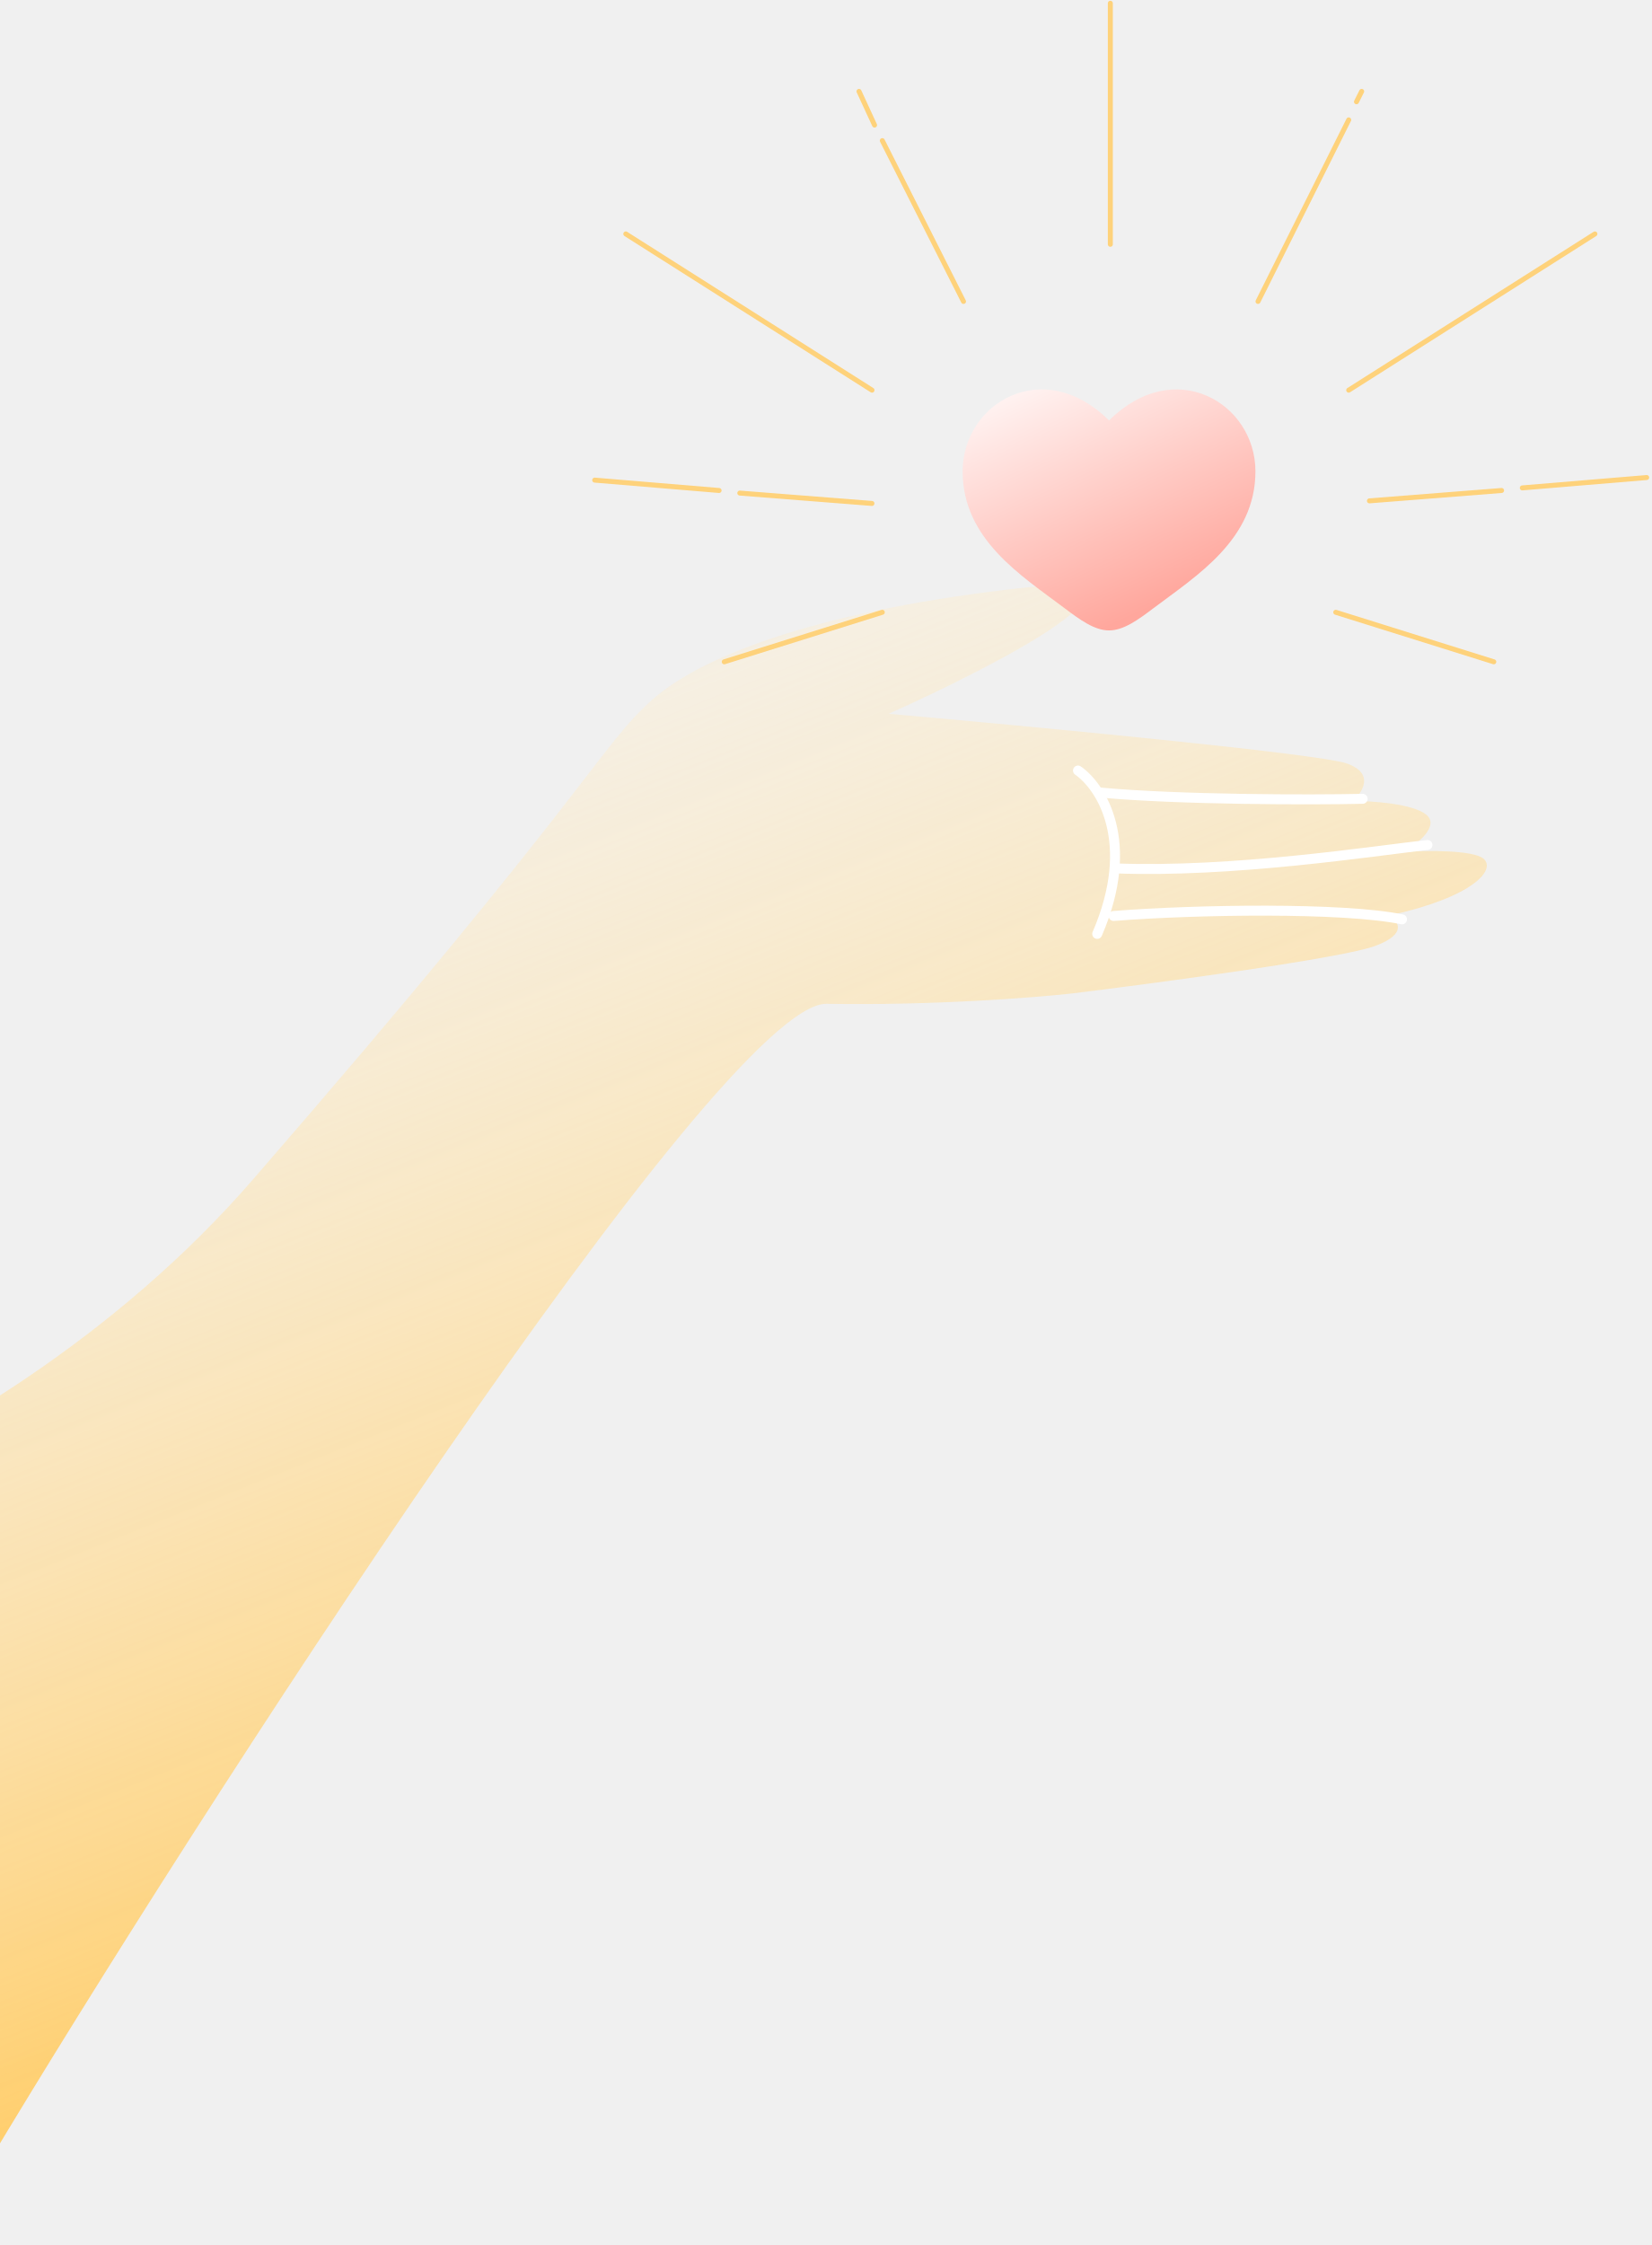
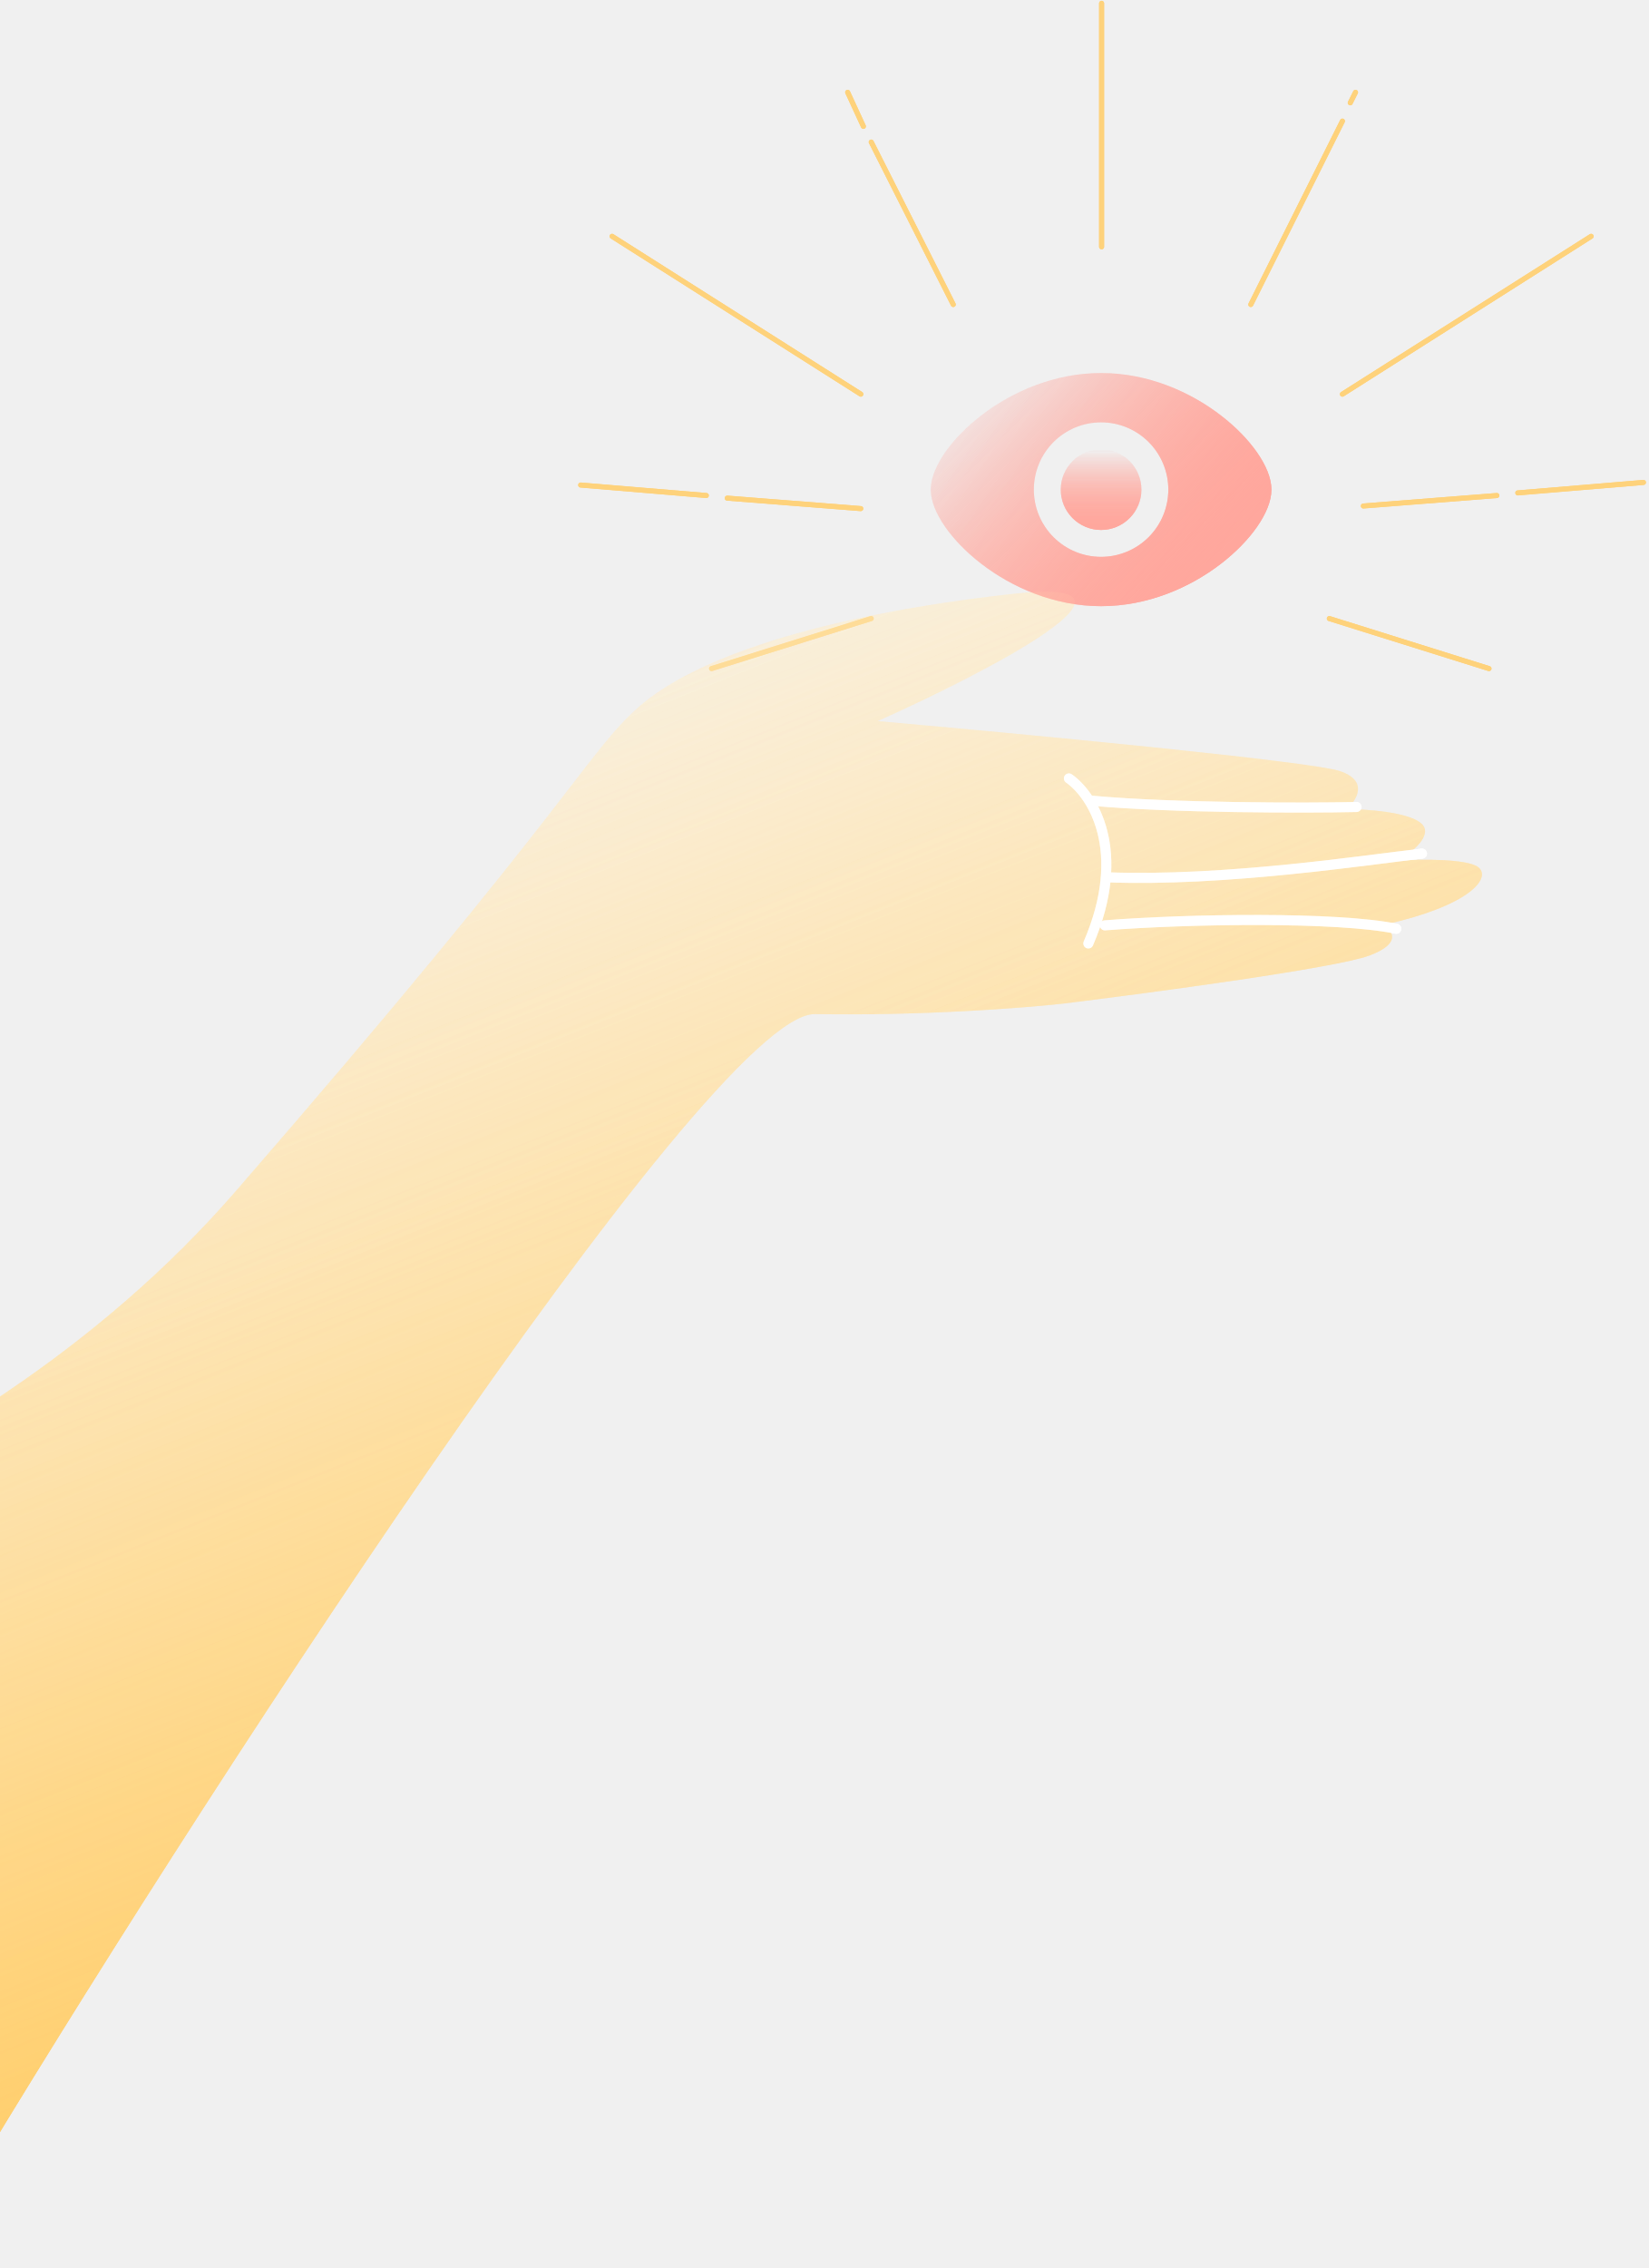
- <svg xmlns="http://www.w3.org/2000/svg" width="663" height="901" viewBox="0 0 663 901" fill="none">
-   <path d="M549.711 201.011L602.755 196.85" stroke="#FED27B" stroke-width="2" stroke-linecap="round" />
-   <path d="M101.508 473.411C-6.727 598.047 -178.641 644.4 -251.068 651.996L-219.138 855.518L-5 868.5C77.764 730.362 289.404 402.123 331.843 402.861C374.281 403.599 415.177 400.401 430.321 398.71C465.427 394.401 538.938 384.546 552.133 379.599C565.328 374.653 561.156 369.452 557.421 367.47C591.695 360.038 600.728 348.862 595.429 344.557C591.191 341.113 572.491 341.308 563.671 341.835C568.845 338.798 577.884 331.593 572.655 327.072C567.426 322.55 550.713 321.44 543.01 321.45C546.935 318.095 551.958 310.39 540.651 306.412C529.343 302.433 413.323 291.462 356.727 286.473C400.879 266.706 473.433 228.922 410.432 235.93C331.681 244.69 283.047 262.079 261.846 280.814C240.645 299.549 236.802 317.615 101.508 473.411Z" fill="url(#paint0_linear_1_130)" />
-   <path d="M546.984 320.593C526.514 321.066 473.085 320.991 441.812 318.09" stroke="white" stroke-width="4" stroke-linecap="round" />
-   <path d="M432.721 309.244C441.948 315.672 456.408 337.784 440.439 374.805" stroke="white" stroke-width="4" stroke-linecap="round" />
-   <path d="M573.001 339.112C551.712 341.493 494.526 350.356 447.611 348.512M562.789 368.963C539.255 364.095 479.988 365.004 447.011 367.61" stroke="white" stroke-width="4" stroke-linecap="round" />
-   <path d="M386.418 189.168C386.418 216.493 410.041 231.051 427.33 244.087C433.43 248.683 439.306 253.015 445.183 253.015C451.059 253.015 456.936 248.689 463.036 244.081C480.33 231.057 503.948 216.493 503.948 189.174C503.948 161.849 471.627 142.47 445.183 168.744C418.739 142.464 386.418 161.844 386.418 189.168Z" fill="url(#paint1_linear_1_130)" />
-   <path d="M445.703 98.043L445.703 1.315" stroke="#FED27B" stroke-width="2" stroke-linecap="round" />
-   <path d="M541.391 156.585L640.221 93.882" stroke="#FED27B" stroke-width="2" stroke-linecap="round" />
-   <path d="M504.988 120.974L541.391 48.118" stroke="#FED27B" stroke-width="2" stroke-linecap="round" />
-   <path d="M536.191 245.734L599.627 265.607" stroke="#FED27B" stroke-width="2" stroke-linecap="round" />
-   <path d="M350.035 156.585L251.205 93.882" stroke="#FED27B" stroke-width="2" stroke-linecap="round" />
-   <path d="M386.762 120.974L354.174 56.438" stroke="#FED27B" stroke-width="2" stroke-linecap="round" />
-   <path d="M351.055 50.198L344.814 36.677" stroke="#FED27B" stroke-width="2" stroke-linecap="round" />
-   <path d="M544.512 40.838L546.592 36.678" stroke="#FED27B" stroke-width="2" stroke-linecap="round" />
-   <path d="M288.648 196.851L238.724 192.69" stroke="#FED27B" stroke-width="2" stroke-linecap="round" />
-   <path d="M350.012 202.051L296.967 197.89" stroke="#FED27B" stroke-width="2" stroke-linecap="round" />
-   <path d="M354.164 245.734L290.729 265.607" stroke="#FED27B" stroke-width="2" stroke-linecap="round" />
-   <path d="M611.074 195.811L660.998 191.65" stroke="#FED27B" stroke-width="2" stroke-linecap="round" />
+ <svg xmlns="http://www.w3.org/2000/svg" width="655" height="901" viewBox="0 0 655 901" fill="none">
+   <path d="M541.711 201.011L594.755 196.85" stroke="#FED27B" stroke-width="2" stroke-linecap="round" />
+   <path d="M437.703 98.043L437.703 1.315" stroke="#FED27B" stroke-width="2" stroke-linecap="round" />
+   <path d="M533.391 156.585L632.221 93.882" stroke="#FED27B" stroke-width="2" stroke-linecap="round" />
+   <path d="M496.988 120.974L533.391 48.118" stroke="#FED27B" stroke-width="2" stroke-linecap="round" />
+   <path d="M528.191 245.734L591.627 265.607" stroke="#FED27B" stroke-width="2" stroke-linecap="round" />
+   <path d="M342.035 156.585L243.205 93.882" stroke="#FED27B" stroke-width="2" stroke-linecap="round" />
+   <path d="M378.762 120.974L346.174 56.438" stroke="#FED27B" stroke-width="2" stroke-linecap="round" />
+   <path d="M343.055 50.198L336.814 36.677" stroke="#FED27B" stroke-width="2" stroke-linecap="round" />
+   <path d="M536.512 40.838L538.592 36.678" stroke="#FED27B" stroke-width="2" stroke-linecap="round" />
+   <path d="M280.648 196.851L230.724 192.69" stroke="#FED27B" stroke-width="2" stroke-linecap="round" />
+   <path d="M342.012 202.051L288.967 197.89" stroke="#FED27B" stroke-width="2" stroke-linecap="round" />
+   <path d="M346.164 245.734L282.729 265.607" stroke="#FED27B" stroke-width="2" stroke-linecap="round" />
+   <path d="M603.074 195.811L652.998 191.65" stroke="#FED27B" stroke-width="2" stroke-linecap="round" />
+   <path d="M93.508 473.411C-14.727 598.047 -186.641 644.4 -259.068 651.996L-227.138 855.518L-13 868.5C69.764 730.362 281.404 402.123 323.843 402.861C366.281 403.599 407.177 400.401 422.321 398.71C457.427 394.401 530.938 384.546 544.133 379.599C557.328 374.653 553.156 369.452 549.421 367.47C583.695 360.038 592.728 348.862 587.429 344.557C583.191 341.113 564.491 341.308 555.671 341.835C560.845 338.798 569.884 331.593 564.655 327.072C559.426 322.55 542.713 321.44 535.01 321.45C538.935 318.095 543.958 310.39 532.651 306.412C521.343 302.433 405.323 291.462 348.727 286.473C392.879 266.706 465.433 228.922 402.432 235.93C323.681 244.69 275.047 262.079 253.846 280.814C232.645 299.549 228.802 317.615 93.508 473.411Z" fill="url(#paint0_linear_0_1)" />
+   <path d="M538.984 320.593C518.514 321.066 465.085 320.991 433.812 318.09" stroke="white" stroke-width="4" stroke-linecap="round" />
+   <path d="M424.721 309.244C433.948 315.672 448.408 337.784 432.439 374.805" stroke="white" stroke-width="4" stroke-linecap="round" />
+   <path d="M565.001 339.112C543.712 341.493 486.526 350.356 439.611 348.512M554.789 368.963C531.255 364.095 471.988 365.004 439.011 367.61" stroke="white" stroke-width="4" stroke-linecap="round" />
+   <path d="M437.5 210.531C441.752 210.531 445.829 208.842 448.836 205.836C451.842 202.829 453.531 198.752 453.531 194.5C453.531 190.248 451.842 186.171 448.836 183.164C445.829 180.158 441.752 178.469 437.5 178.469C433.248 178.469 429.171 180.158 426.164 183.164C423.158 186.171 421.469 190.248 421.469 194.5C421.469 198.752 423.158 202.829 426.164 205.836C429.171 208.842 433.248 210.531 437.5 210.531Z" fill="url(#paint1_linear_0_1)" />
+   <path fill-rule="evenodd" clip-rule="evenodd" d="M437.5 148.188C418.847 148.188 402.074 155.676 389.99 164.953C383.934 169.598 378.968 174.757 375.484 179.773C372.064 184.703 369.812 189.876 369.812 194.5C369.812 199.124 372.071 204.297 375.484 209.22C378.975 214.243 383.934 219.402 389.99 224.04C402.074 233.331 418.847 240.812 437.5 240.812C456.153 240.812 472.925 233.324 485.009 224.047C491.066 219.402 496.032 214.243 499.509 209.227C502.929 204.297 505.188 199.124 505.188 194.5C505.188 189.876 502.929 184.703 499.509 179.78C496.032 174.757 491.066 169.598 485.009 164.96C472.925 155.669 456.153 148.188 437.5 148.188ZM410.781 194.5C410.781 187.414 413.596 180.618 418.607 175.607C423.618 170.596 430.414 167.781 437.5 167.781C444.586 167.781 451.382 170.596 456.393 175.607C461.404 180.618 464.219 187.414 464.219 194.5C464.219 201.586 461.404 208.382 456.393 213.393C451.382 218.404 444.586 221.219 437.5 221.219C430.414 221.219 423.618 218.404 418.607 213.393C413.596 208.382 410.781 201.586 410.781 194.5Z" fill="url(#paint2_linear_0_1)" />
+   <path d="M541.711 201.011L594.755 196.85" stroke="#FED27B" stroke-width="2" stroke-linecap="round" />
+   <path d="M437.703 98.043L437.703 1.315" stroke="#FED27B" stroke-width="2" stroke-linecap="round" />
+   <path d="M533.391 156.585L632.221 93.882" stroke="#FED27B" stroke-width="2" stroke-linecap="round" />
+   <path d="M496.988 120.974L533.391 48.118" stroke="#FED27B" stroke-width="2" stroke-linecap="round" />
+   <path d="M528.191 245.734L591.627 265.607" stroke="#FED27B" stroke-width="2" stroke-linecap="round" />
+   <path d="M342.035 156.585L243.205 93.882" stroke="#FED27B" stroke-width="2" stroke-linecap="round" />
+   <path d="M378.762 120.974L346.174 56.438" stroke="#FED27B" stroke-width="2" stroke-linecap="round" />
+   <path d="M343.055 50.198L336.814 36.677" stroke="#FED27B" stroke-width="2" stroke-linecap="round" />
+   <path d="M536.512 40.838L538.592 36.678" stroke="#FED27B" stroke-width="2" stroke-linecap="round" />
+   <path d="M280.648 196.851L230.724 192.69" stroke="#FED27B" stroke-width="2" stroke-linecap="round" />
+   <path d="M342.012 202.051L288.967 197.89" stroke="#FED27B" stroke-width="2" stroke-linecap="round" />
+   <path d="M346.164 245.734L282.729 265.607" stroke="#FED27B" stroke-width="2" stroke-linecap="round" />
+   <path d="M603.074 195.811L652.998 191.65" stroke="#FED27B" stroke-width="2" stroke-linecap="round" />
+   <path d="M93.508 473.411C-14.727 598.047 -186.641 644.4 -259.068 651.996L-227.138 855.518L-13 868.5C69.764 730.362 281.404 402.123 323.843 402.861C366.281 403.599 407.177 400.401 422.321 398.71C457.427 394.401 530.938 384.546 544.133 379.599C557.328 374.653 553.156 369.452 549.421 367.47C583.695 360.038 592.728 348.862 587.429 344.557C583.191 341.113 564.491 341.308 555.671 341.835C560.845 338.798 569.884 331.593 564.655 327.072C559.426 322.55 542.713 321.44 535.01 321.45C538.935 318.095 543.958 310.39 532.651 306.412C521.343 302.433 405.323 291.462 348.727 286.473C392.879 266.706 465.433 228.922 402.432 235.93C323.681 244.69 275.047 262.079 253.846 280.814C232.645 299.549 228.802 317.615 93.508 473.411Z" fill="url(#paint3_linear_0_1)" />
+   <path d="M538.984 320.593C518.514 321.066 465.085 320.991 433.812 318.09" stroke="white" stroke-width="4" stroke-linecap="round" />
+   <path d="M424.721 309.244C433.948 315.672 448.408 337.784 432.439 374.805" stroke="white" stroke-width="4" stroke-linecap="round" />
+   <path d="M565.001 339.112C543.712 341.493 486.526 350.356 439.611 348.512M554.789 368.963C531.255 364.095 471.988 365.004 439.011 367.61" stroke="white" stroke-width="4" stroke-linecap="round" />
+   <path d="M437.5 210.531C441.752 210.531 445.829 208.842 448.836 205.836C451.842 202.829 453.531 198.752 453.531 194.5C453.531 190.248 451.842 186.171 448.836 183.164C445.829 180.158 441.752 178.469 437.5 178.469C433.248 178.469 429.171 180.158 426.164 183.164C423.158 186.171 421.469 190.248 421.469 194.5C421.469 198.752 423.158 202.829 426.164 205.836C429.171 208.842 433.248 210.531 437.5 210.531Z" fill="url(#paint4_linear_0_1)" />
+   <path fill-rule="evenodd" clip-rule="evenodd" d="M437.5 148.188C418.847 148.188 402.074 155.676 389.99 164.953C383.934 169.598 378.968 174.757 375.484 179.773C372.064 184.703 369.812 189.876 369.812 194.5C369.812 199.124 372.071 204.297 375.484 209.22C378.975 214.243 383.934 219.402 389.99 224.04C402.074 233.331 418.847 240.812 437.5 240.812C456.153 240.812 472.925 233.324 485.009 224.047C491.066 219.402 496.032 214.243 499.509 209.227C502.929 204.297 505.188 199.124 505.188 194.5C505.188 189.876 502.929 184.703 499.509 179.78C496.032 174.757 491.066 169.598 485.009 164.96C472.925 155.669 456.153 148.188 437.5 148.188ZM410.781 194.5C410.781 187.414 413.596 180.618 418.607 175.607C423.618 170.596 430.414 167.781 437.5 167.781C444.586 167.781 451.382 170.596 456.393 175.607C461.404 180.618 464.219 187.414 464.219 194.5C464.219 201.586 461.404 208.382 456.393 213.393C451.382 218.404 444.586 221.219 437.5 221.219C430.414 221.219 423.618 218.404 418.607 213.393C413.596 208.382 410.781 201.586 410.781 194.5Z" fill="url(#paint5_linear_0_1)" />
  <defs>
-     <linearGradient id="paint0_linear_1_130" x1="-111.643" y1="146.902" x2="196.117" y2="918.801" gradientUnits="userSpaceOnUse">
+     <linearGradient id="paint0_linear_0_1" x1="-119.643" y1="146.902" x2="188.117" y2="918.801" gradientUnits="userSpaceOnUse">
      <stop stop-color="white" stop-opacity="0" />
      <stop offset="0.852" stop-color="#FFCE6C" />
    </linearGradient>
-     <linearGradient id="paint1_linear_1_130" x1="445.282" y1="252.816" x2="395.697" y2="143.934" gradientUnits="userSpaceOnUse">
-       <stop offset="0.011" stop-color="#FFA79D" />
-       <stop offset="1" stop-color="white" />
+     <linearGradient id="paint1_linear_0_1" x1="437.5" y1="210.531" x2="437.5" y2="178.469" gradientUnits="userSpaceOnUse">
+       <stop stop-color="#FFA79D" />
+       <stop offset="1" stop-color="#FFA79D" stop-opacity="0" />
+     </linearGradient>
+     <linearGradient id="paint2_linear_0_1" x1="505" y1="241" x2="396.5" y2="135" gradientUnits="userSpaceOnUse">
+       <stop offset="0.194" stop-color="#FFA79D" />
+       <stop offset="1" stop-color="#FFA79D" stop-opacity="0" />
+     </linearGradient>
+     <linearGradient id="paint3_linear_0_1" x1="-119.643" y1="146.902" x2="188.117" y2="918.801" gradientUnits="userSpaceOnUse">
+       <stop stop-color="white" stop-opacity="0" />
+       <stop offset="0.852" stop-color="#FFCE6C" />
+     </linearGradient>
+     <linearGradient id="paint4_linear_0_1" x1="437.5" y1="210.531" x2="437.5" y2="178.469" gradientUnits="userSpaceOnUse">
+       <stop stop-color="#FFA79D" />
+       <stop offset="1" stop-color="#FFA79D" stop-opacity="0" />
+     </linearGradient>
+     <linearGradient id="paint5_linear_0_1" x1="505" y1="241" x2="396.5" y2="135" gradientUnits="userSpaceOnUse">
+       <stop offset="0.194" stop-color="#FFA79D" />
+       <stop offset="1" stop-color="#FFA79D" stop-opacity="0" />
    </linearGradient>
  </defs>
</svg>
